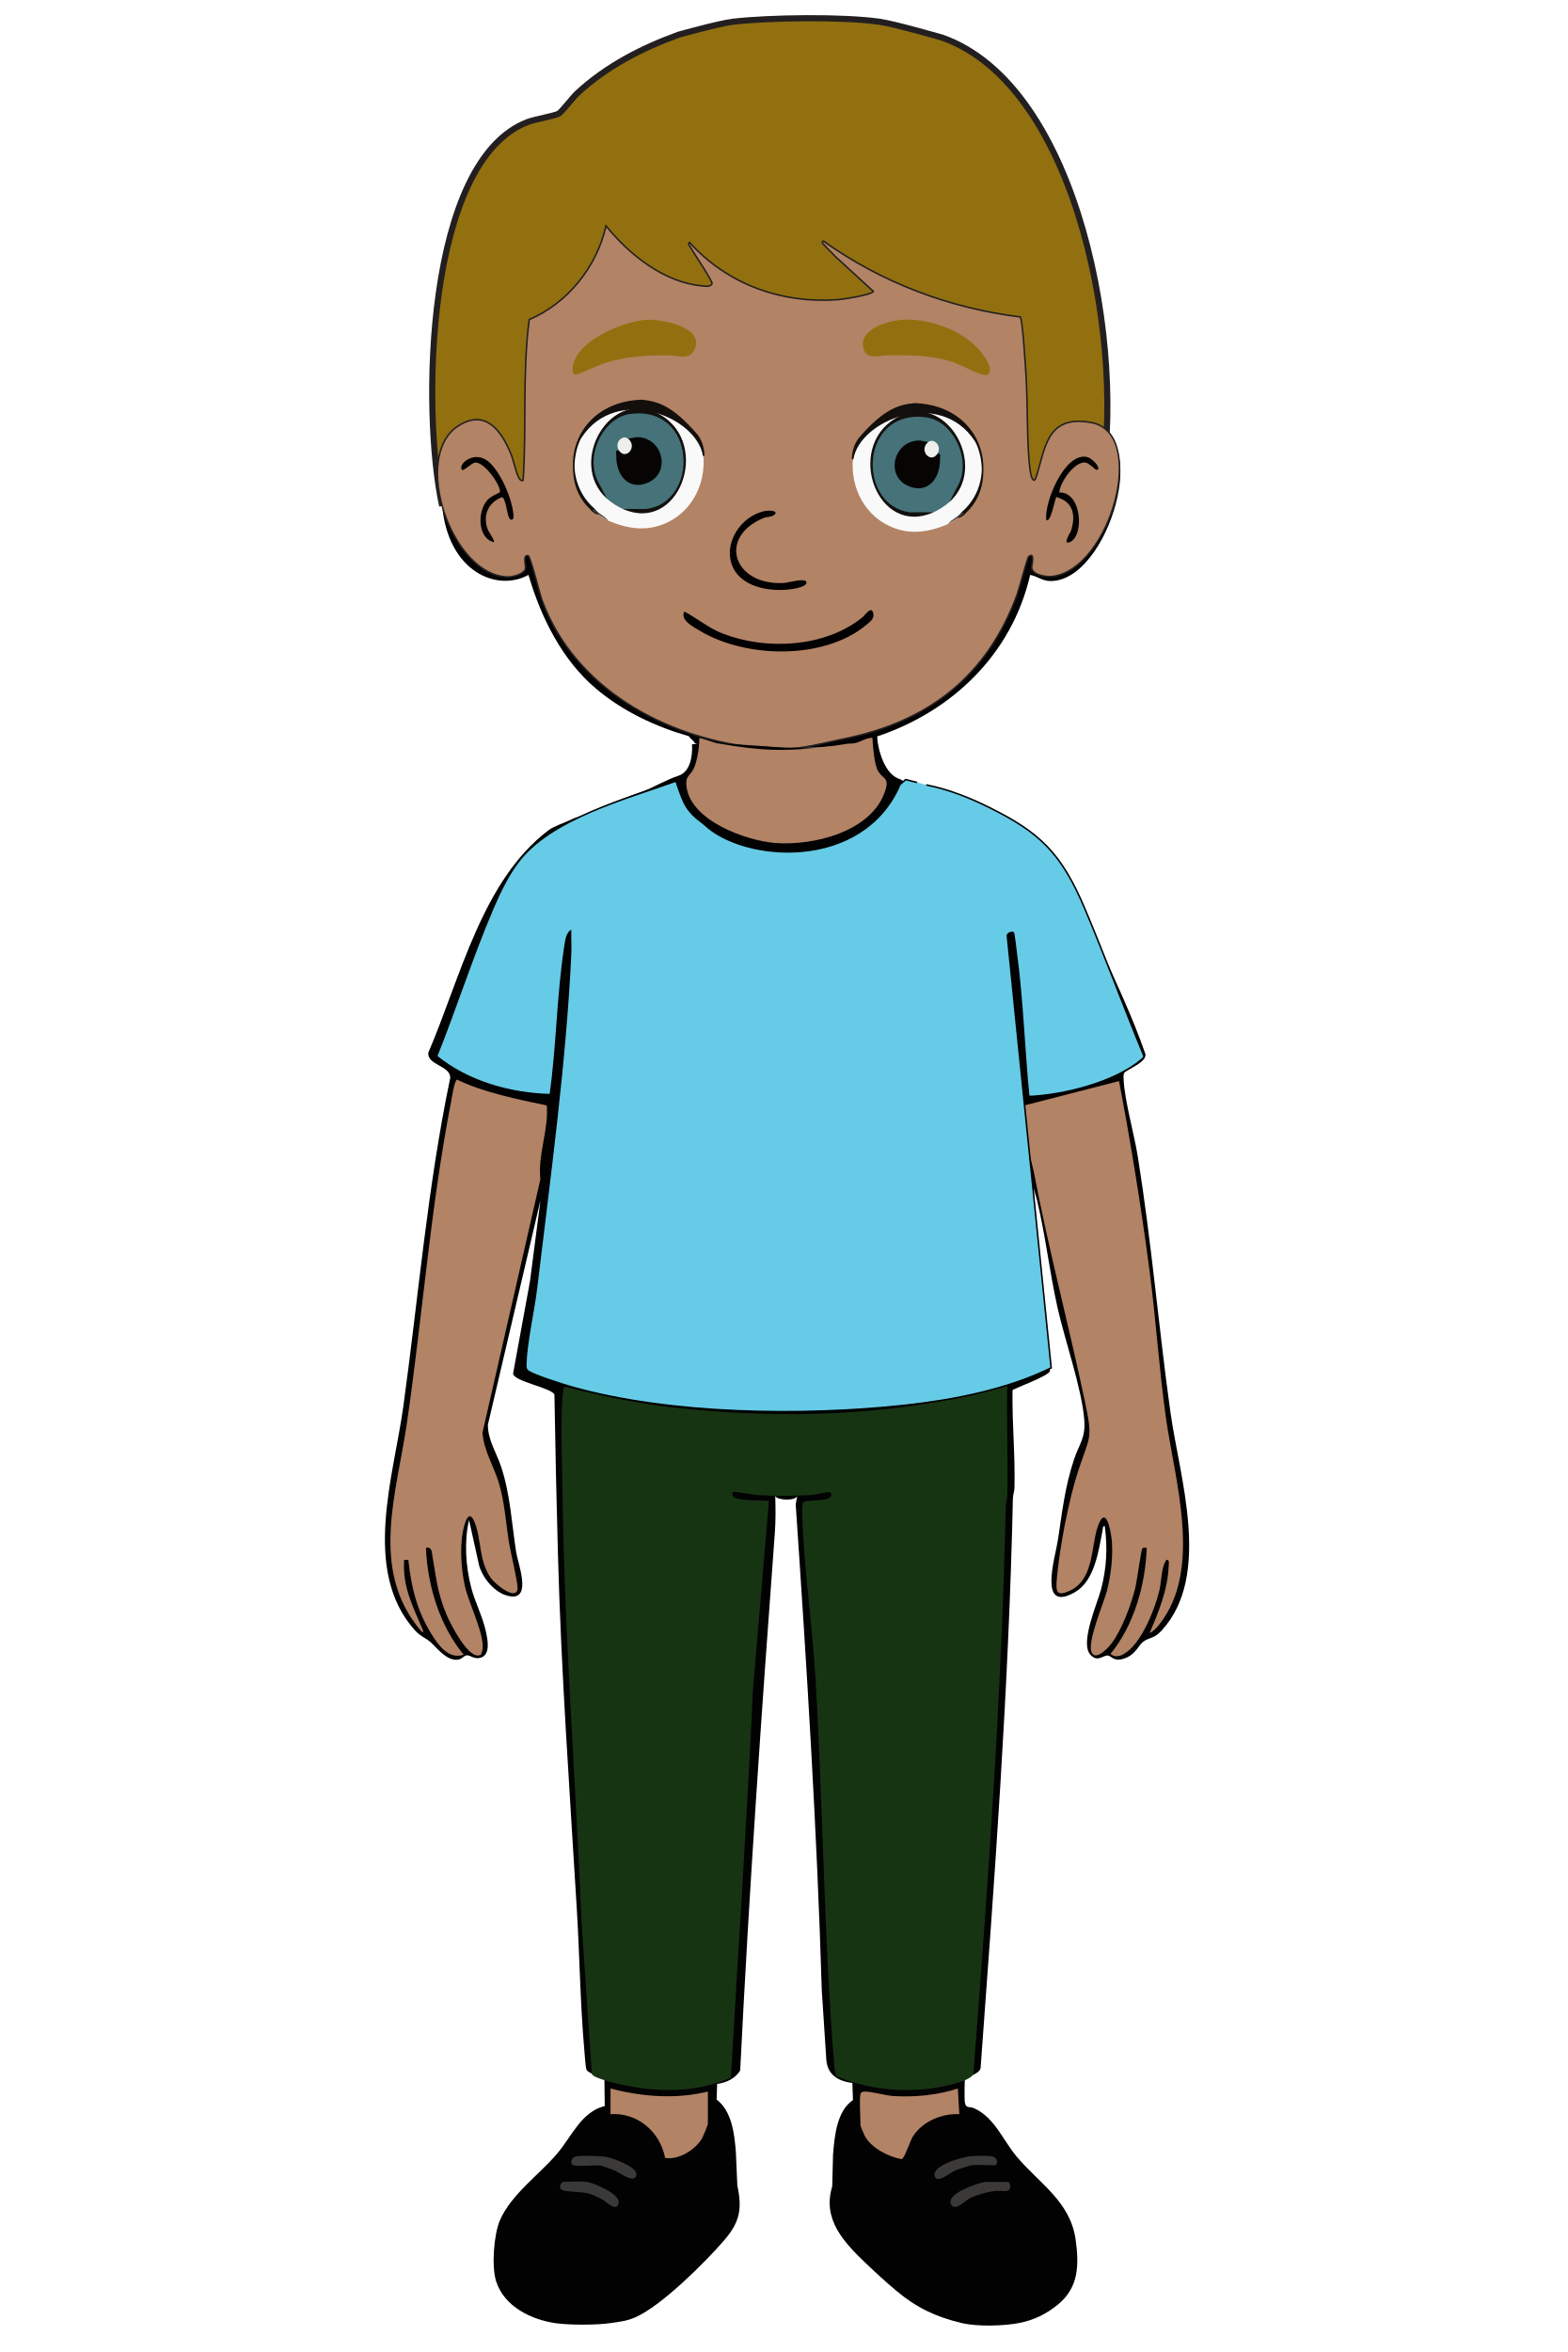
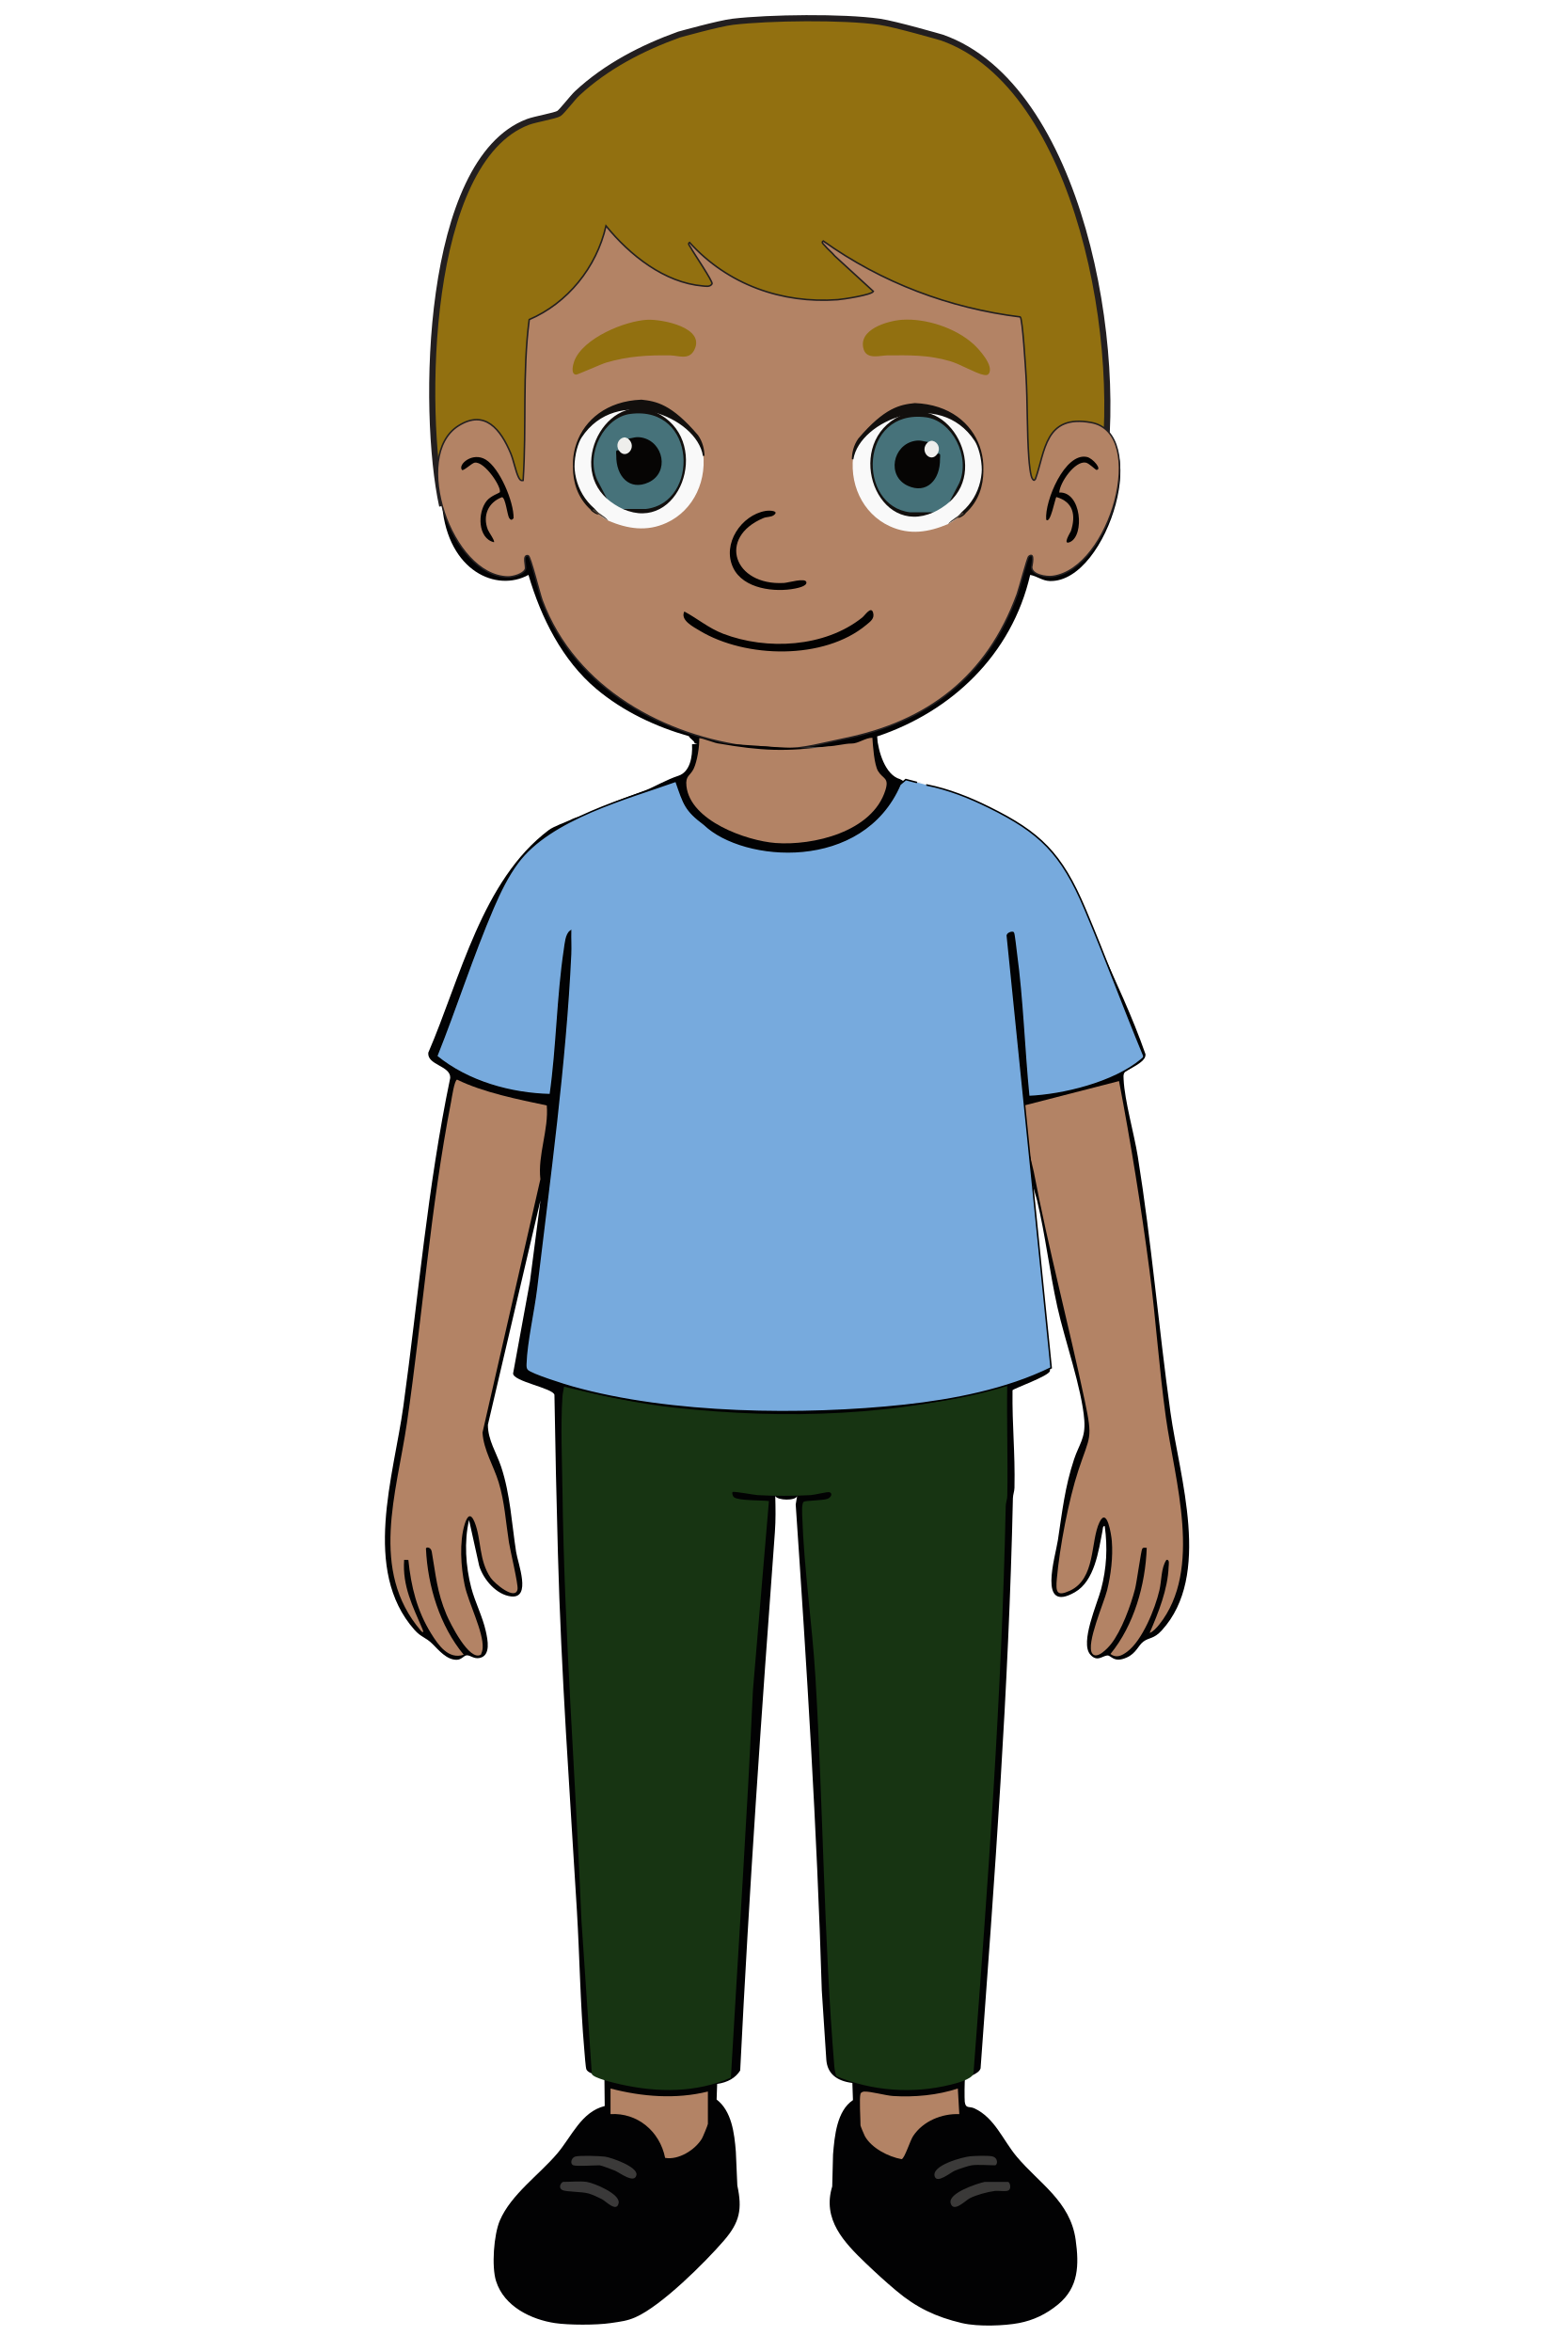
<svg xmlns="http://www.w3.org/2000/svg" id="Layer_1" version="1.1" viewBox="0 0 1024 1536">
-   <defs>
-     <style>
-       .st0 {
-         stroke: #120f0d;
-       }
- 
-       .st0, .st1, .st2, .st3 {
-         stroke-miterlimit: 10;
-       }
- 
-       .st0, .st4 {
-         fill: #120f0d;
-       }
- 
-       .st1 {
-         fill: #66cbe6;
-         stroke: #000;
-       }
- 
-       .st5 {
-         fill: #173412;
-       }
- 
-       .st6 {
-         fill: #060504;
-       }
- 
-       .st7 {
-         fill: #46727a;
-       }
- 
-       .st8 {
-         fill: #eeeeec;
-       }
- 
-       .st9, .st3 {
-         fill: #927010;
-       }
- 
-       .st10 {
-         fill: #f9f9f9;
-       }
- 
-       .st11, .st2 {
-         fill: #b38365;
-       }
- 
-       .st2, .st3 {
-         stroke: #231f20;
-       }
- 
-       .st12 {
-         fill: #493e36;
-       }
- 
-       .st13 {
-         fill: #3a3939;
-       }
- 
-       .st14 {
-         fill: #3b3a39;
-       }
- 
-       .st3 {
-         stroke-width: 4px;
-       }
- 
-       .st15 {
-         fill: #3a3938;
-       }
- 
-       .st16 {
-         fill: #020101;
-       }
- 
-       .st17 {
-         fill: #020203;
-       }
-     </style>
-   </defs>
-   <path class="st3" d="M718.65,319.64c17.48-90.35-13.36-263.45-103.34-295.09,0,0-30.4-8.83-40.81-10.33-23.72-3.42-72.07-2.8-95.87,0-8.96,1.05-35.12,8.37-35.12,8.37-23.98,8.63-47.45,20.7-66.46,38.34-2.96,2.75-9.96,11.92-11.95,13.19-2.36,1.51-15.56,3.73-20.3,5.52-66.99,25.39-69.42,188.74-55.96,250.8" />
-   <path class="st17" d="M345.2,375.44c8.16,27.97,22.1,55.8,44.33,74.48,17.54,14.74,38.71,24.65,60.49,30.88.3,1.38,3.55,2.91,3.71,4.54,4.03,1.31,5.03,2.73,9.03,4.13.56-.49,1.22-.88,1.91-1.09,20.06-6.27,41.71-.21,62.16-.05,15.44.11,30.76-1.5,46.06-3.41-.04-1.29-.06-2.6-.07-3.94,48.57-16.18,88.09-53.32,100.07-105.53,4.53.8,7.94,3.87,12.85,4,38.78,1.03,67.54-102.25,25.01-96.68-64.13,8.4-34.76,243.89-241.47,175.21h0c-73.56-24.44-82.12-79.85-115.8-130.31-.26-.38-21.81,15.11-23.25,16.93-14.62,18.49-43.36-35.79-41.39-14.15,3.88,42.62,35.49,56.46,56.35,45Z" />
-   <path class="st2" d="M712.81,275.94c-30.58-5.59-30.03,19.15-36.48,36.85-.97,1.2-.98,1.13-1.91-.01-1.36-1.65-2.15-10.43-2.36-13.29-1.31-17.93-.8-36.18-1.87-54.13-.28-4.71-2.24-37.28-3.77-38.39-46.35-5.74-90.31-22.28-128.69-49.6-1.54.98.31,2.17.95,2.95,1.98,2.44,4.63,4.45,6.63,6.9l25.17,23.07c-1.07,2.32-19.87,5.16-23.26,5.41-36.38,2.69-71.8-9.73-96.81-37.36-1.42.77.22,2.36.68,3.23,1.94,3.64,14.52,22.01,14.03,23.76-1.37,2.21-3.93,1.59-6.04,1.42-25.08-2.13-47.67-20.08-63.24-39.23-6.16,27.19-25.28,50.55-50.14,61.17l-.02.02h0c-4.52,34.78-1.65,70.13-3.98,105.05-1.76.36-2.36-.85-3.05-2.24-1.84-3.74-3.11-10.77-5.05-15.43-6.46-15.51-16.83-29.1-34.32-17.93-30.72,19.63-4.58,97.93,32.46,98.62,3.28.06,10.04-1.74,11.43-5.03.74-1.75-2.23-9.74,1.85-8.81,1.44.33,7.51,24.97,9.01,29.04,21.55,58.28,81.22,89.35,136.42,95.82,8.75-.38,11.49.46,20.32,1.33,14.65-.12,26.43-3.76,40.74-6.67,54.28-11.02,93.2-40.2,112.96-94.42,1.34-3.67,6.55-23.86,7.54-24.64,4.21-3.33,1.87,6.28,1.87,6.97-.04,5.11,9.49,6.61,13.57,6.09,38.04-4.77,62.55-93.72,25.36-100.52Z" />
-   <path class="st11" d="M564.44,485.93c1.36-.16,2.72-.32,4.08-.48,0-.18-.02-.35-.03-.53h0c-1.35.35-2.7.68-4.05,1.01Z" />
-   <path class="st11" d="M462.76,489.47c.56-.49,1.22-.88,1.91-1.09.53-.17,1.06-.32,1.59-.47-3.9-.61-7.79-1.29-11.69-2.02.01.24.01.49.02.74,2.72.93,5.44,1.89,8.15,2.84Z" />
-   <path class="st9" d="M589.18,208.84c15.49-1.07,34.97,5.25,46.72,15.92,3.59,3.26,13.45,14.05,10.01,19.24-1.01,1.3-2.28,1.01-3.62.76-4.9-.92-15.27-7.05-21.81-8.94-14.35-4.14-26.36-3.84-41.1-3.72-4.28.04-13.07,2.85-15.2-3.83-4.2-13.18,15.84-18.8,25.01-19.43h-.01Z" />
-   <path class="st9" d="M423.07,208.82c9.17-.4,37.96,4.94,30.43,19.75-3.47,6.83-10.36,3.61-15.49,3.53-14.81-.24-27.76.48-42.06,4.7-3.51,1.04-18.64,7.95-19.69,7.86-3.59-.28-2.04-6.47-1.16-8.82,5.67-15.1,33.32-26.38,47.97-27.02h0Z" />
-   <path class="st16" d="M447,399.35c8.73,4.67,15.81,10.86,25.37,14.52,28.43,10.9,66.41,8.98,90.87-10.62,1.75-1.41,5.7-7.59,7.03-3.27,1.22,3.96-1.78,5.92-4.32,8.05-27.7,23.18-78.94,21.88-108.81,3.91-4.21-2.53-13.04-6.97-10.14-12.59Z" />
-   <path class="st16" d="M499.89,333.69c3.14-.55,9.35-.05,5.52,2.76-1.83,1.34-4.58.96-6.74,1.87-30.15,12.65-19.46,44.26,13.39,42.39,3-.17,14-3.6,14.66-.52.55,2.57-5.65,3.82-7.36,4.16-13.07,2.6-33.85.39-40.48-13.61-7.43-15.7,5.48-34.32,21.01-37.04h0Z" />
-   <path class="st16" d="M322.63,354.1c-10.59-2.5-10.87-19.43-4.72-27.02,2.63-3.25,8.16-5.08,8.46-5.51,1.85-2.7-9.74-20.54-16.35-19.42-1.84.31-7.42,5.73-8.26,4.74-2.91-3.42,6.82-12.04,15.52-6.73,9.11,5.56,18.37,27.44,18.2,38.23-1.03,1.34-1.88,1.43-2.86-.03-1.3-1.94-2.39-13.48-4.74-13.66-8.98,3.39-12.78,12.01-9.22,21.24.6,1.55,4.82,7.35,3.98,8.16h-.01Z" />
-   <path class="st16" d="M691.89,321.64c14.59-.71,16.61,28.16,7.01,32.35-5.3,2.31.37-6.43.63-7.22,3.34-10.39,1.53-19.03-9.51-22.17-.84.65-3.91,18.1-6.66,14.74-1.08-12.18,12.28-44.02,26.61-40.92,3.94.85,10.26,8.42,6.13,8.45-.41,0-4.76-4.35-6.87-4.75-6.98-1.31-16.91,12.75-17.34,19.52h0Z" />
+   <path d="M718.65,319.64c17.48-90.35-13.36-263.45-103.34-295.09,0,0-30.4-8.83-40.81-10.33-23.72-3.42-72.07-2.8-95.87,0-8.96,1.05-35.12,8.37-35.12,8.37-23.98,8.63-47.45,20.7-66.46,38.34-2.96,2.75-9.96,11.92-11.95,13.19-2.36,1.51-15.56,3.73-20.3,5.52-66.99,25.39-69.42,188.74-55.96,250.8" fill="#927010" stroke="#231f20" stroke-miterlimit="10" stroke-width="4" />
+   <path d="M345.2,375.44c8.16,27.97,22.1,55.8,44.33,74.48,17.54,14.74,38.71,24.65,60.49,30.88.3,1.38,3.55,2.91,3.71,4.54,4.03,1.31,5.03,2.73,9.03,4.13.56-.49,1.22-.88,1.91-1.09,20.06-6.27,41.71-.21,62.16-.05,15.44.11,30.76-1.5,46.06-3.41-.04-1.29-.06-2.6-.07-3.94,48.57-16.18,88.09-53.32,100.07-105.53,4.53.8,7.94,3.87,12.85,4,38.78,1.03,67.54-102.25,25.01-96.68-64.13,8.4-34.76,243.89-241.47,175.21h0c-73.56-24.44-82.12-79.85-115.8-130.31-.26-.38-21.81,15.11-23.25,16.93-14.62,18.49-43.36-35.79-41.39-14.15,3.88,42.62,35.49,56.46,56.35,45h.01Z" fill="#020203" />
+   <path d="M712.81,275.94c-30.58-5.59-30.03,19.15-36.48,36.85-.97,1.2-.98,1.13-1.91-.01-1.36-1.65-2.15-10.43-2.36-13.29-1.31-17.93-.8-36.18-1.87-54.13-.28-4.71-2.24-37.28-3.77-38.39-46.35-5.74-90.31-22.28-128.69-49.6-1.54.98.31,2.17.95,2.95,1.98,2.44,4.63,4.45,6.63,6.9l25.17,23.07c-1.07,2.32-19.87,5.16-23.26,5.41-36.38,2.69-71.8-9.73-96.81-37.36-1.42.77.22,2.36.68,3.23,1.94,3.64,14.52,22.01,14.03,23.76-1.37,2.21-3.93,1.59-6.04,1.42-25.08-2.13-47.67-20.08-63.24-39.23-6.16,27.19-25.28,50.55-50.14,61.17l-.02.02h0c-4.52,34.78-1.65,70.13-3.98,105.05-1.76.36-2.36-.85-3.05-2.24-1.84-3.74-3.11-10.77-5.05-15.43-6.46-15.51-16.83-29.1-34.32-17.93-30.72,19.63-4.58,97.93,32.46,98.62,3.28.06,10.04-1.74,11.43-5.03.74-1.75-2.23-9.74,1.85-8.81,1.44.33,7.51,24.97,9.01,29.04,21.55,58.28,81.22,89.35,136.42,95.82,8.75-.38,11.49.46,20.32,1.33,14.65-.12,26.43-3.76,40.74-6.67,54.28-11.02,93.2-40.2,112.96-94.42,1.34-3.67,6.55-23.86,7.54-24.64,4.21-3.33,1.87,6.28,1.87,6.97-.04,5.11,9.49,6.61,13.57,6.09,38.04-4.77,62.55-93.72,25.36-100.52h0Z" fill="#b38365" stroke="#231f20" stroke-miterlimit="10" />
+   <path d="M564.44,485.93c1.36-.16,2.72-.32,4.08-.48,0-.18-.02-.35-.03-.53h0c-1.35.35-2.7.68-4.05,1.01Z" fill="#b38365" />
+   <path d="M462.76,489.47c.56-.49,1.22-.88,1.91-1.09.53-.17,1.06-.32,1.59-.47-3.9-.61-7.79-1.29-11.69-2.02.01.24.01.49.02.74,2.72.93,5.44,1.89,8.15,2.84h.02Z" fill="#b38365" />
+   <path d="M589.18,208.84c15.49-1.07,34.97,5.25,46.72,15.92,3.59,3.26,13.45,14.05,10.01,19.24-1.01,1.3-2.28,1.01-3.62.76-4.9-.92-15.27-7.05-21.81-8.94-14.35-4.14-26.36-3.84-41.1-3.72-4.28.04-13.07,2.85-15.2-3.83-4.2-13.18,15.84-18.8,25.01-19.43h-.01Z" fill="#927010" />
+   <path d="M423.07,208.82c9.17-.4,37.96,4.94,30.43,19.75-3.47,6.83-10.36,3.61-15.49,3.53-14.81-.24-27.76.48-42.06,4.7-3.51,1.04-18.64,7.95-19.69,7.86-3.59-.28-2.04-6.47-1.16-8.82,5.67-15.1,33.32-26.38,47.97-27.02h0Z" fill="#927010" />
+   <path d="M447,399.35c8.73,4.67,15.81,10.86,25.37,14.52,28.43,10.9,66.41,8.98,90.87-10.62,1.75-1.41,5.7-7.59,7.03-3.27,1.22,3.96-1.78,5.92-4.32,8.05-27.7,23.18-78.94,21.88-108.81,3.91-4.21-2.53-13.04-6.97-10.14-12.59Z" fill="#020101" />
+   <path d="M499.89,333.69c3.14-.55,9.35-.05,5.52,2.76-1.83,1.34-4.58.96-6.74,1.87-30.15,12.65-19.46,44.26,13.39,42.39,3-.17,14-3.6,14.66-.52.55,2.57-5.65,3.82-7.36,4.16-13.07,2.6-33.85.39-40.48-13.61-7.43-15.7,5.48-34.32,21.01-37.04h0Z" fill="#020101" />
+   <path d="M322.63,354.1c-10.59-2.5-10.87-19.43-4.72-27.02,2.63-3.25,8.16-5.08,8.46-5.51,1.85-2.7-9.74-20.54-16.35-19.42-1.84.31-7.42,5.73-8.26,4.74-2.91-3.42,6.82-12.04,15.52-6.73,9.11,5.56,18.37,27.44,18.2,38.23-1.03,1.34-1.88,1.43-2.86-.03-1.3-1.94-2.39-13.48-4.74-13.66-8.98,3.39-12.78,12.01-9.22,21.24.6,1.55,4.82,7.35,3.98,8.16h-.01Z" fill="#020101" />
+   <path d="M691.89,321.64c14.59-.71,16.61,28.16,7.01,32.35-5.3,2.31.37-6.43.63-7.22,3.34-10.39,1.53-19.03-9.51-22.17-.84.65-3.91,18.1-6.66,14.74-1.08-12.18,12.28-44.02,26.61-40.92,3.94.85,10.26,8.42,6.13,8.45-.41,0-4.76-4.35-6.87-4.75-6.98-1.31-16.91,12.75-17.34,19.52h0Z" fill="#020101" />
  <g>
-     <path class="st10" d="M628.73,334.6c-2.29,3.04-5.46,5.58-9.5,7.66-12.64,5.33-24.99,7.36-38.02,1.41-17.91-8.19-27.36-28.39-23.36-49.23,15.95-32.09,61.38-35.15,78-10.36,9.18,17.35,7.95,38.51-7.14,50.52h.02Z" />
-     <path class="st0" d="M626.26,337.36c-1.21,1.26,3.46-1.01,4.25-2.7,17.07-15.62,10.91-40.35,6.58-46.96-22.95-35.03-76.06-14.01-80.17,12.22,0-3.59.94-8.77,4.12-13.22,17.2-20.18,27.03-21.95,36.54-22.96,45.12,1.73,56.2,49.15,31.15,70.88l-2.46,2.74h-.01Z" />
-     <path class="st12" d="M619.22,342.26c2.19-3.02,7.1-5.18,9.5-7.66l.87.96h0" />
-     <path class="st7" d="M620.09,327.9c-2.81,2.48-7.02,5.2-10.37,6.7-13.03,3.06-25.51,2.08-34.25-10.51-10.49-15.13-7.54-38.77,7.73-48.57,31.84-20.45,62.24,24.5,36.88,52.38h.01Z" />
-     <path class="st4" d="M620.09,327.9l6.48-12.43c7.58-17.33-4.71-40.72-21.7-42.94-43.71-5.69-45.25,58.09-10.27,62.05h15.12c-36.69,16.35-57.84-41.74-24.78-61.38,32.65-19.41,61.63,31.26,35.15,54.69h0v.02h0Z" />
-     <path class="st6" d="M606.25,288.68c-1.29,6.91-.58,8.94,6.04,7.66,2.58-.53,1.71,1.48,1.73,3.29.19,13.86-8.85,23.24-21.07,17.61-13.91-6.42-9.87-26.53,4.41-29.29,4.04-.77,5.81.39,8.87.73h.02Z" />
-     <path class="st8" d="M612.31,296.34c-4.39,6.72-12.53-2.2-6.04-7.66.27,0,1.44-1.05,2.81-.79,3.62.71,5.46,5.05,3.23,8.43h0v.02h0Z" />
+     <path d="M628.73,334.6c-2.29,3.04-5.46,5.58-9.5,7.66-12.64,5.33-24.99,7.36-38.02,1.41-17.91-8.19-27.36-28.39-23.36-49.23,15.95-32.09,61.38-35.15,78-10.36,9.18,17.35,7.95,38.51-7.14,50.52h.02Z" fill="#f9f9f9" />
+     <path d="M626.26,337.36c-1.21,1.26,3.46-1.01,4.25-2.7,17.07-15.62,10.91-40.35,6.58-46.96-22.95-35.03-76.06-14.01-80.17,12.22,0-3.59.94-8.77,4.12-13.22,17.2-20.18,27.03-21.95,36.54-22.96,45.12,1.73,56.2,49.15,31.15,70.88l-2.46,2.74h-.01Z" fill="#120f0d" stroke="#120f0d" stroke-miterlimit="10" />
+     <path d="M619.22,342.26c2.19-3.02,7.1-5.18,9.5-7.66l.87.96h0" fill="#493e36" />
+     <path d="M620.09,327.9c-2.81,2.48-7.02,5.2-10.37,6.7-13.03,3.06-25.51,2.08-34.25-10.51-10.49-15.13-7.54-38.77,7.73-48.57,31.84-20.45,62.24,24.5,36.88,52.38h.01Z" fill="#46727a" />
+     <path d="M620.09,327.9l6.48-12.43c7.58-17.33-4.71-40.72-21.7-42.94-43.71-5.69-45.25,58.09-10.27,62.05h15.12c-36.69,16.35-57.84-41.74-24.78-61.38,32.65-19.41,61.63,31.26,35.15,54.69h0v.02h0Z" fill="#120f0d" />
+     <path d="M606.25,288.68c-1.29,6.91-.58,8.94,6.04,7.66,2.58-.53,1.71,1.48,1.73,3.29.19,13.86-8.85,23.24-21.07,17.61-13.91-6.42-9.87-26.53,4.41-29.29,4.04-.77,5.81.39,8.87.73h.02Z" fill="#060504" />
+     <path d="M612.31,296.34c-4.39,6.72-12.53-2.2-6.04-7.66.27,0,1.44-1.05,2.81-.79,3.62.71,5.46,5.05,3.23,8.43h0v.02h0Z" fill="#eeeeec" />
  </g>
  <g>
-     <path class="st10" d="M387.86,332.39c-15.08-12-16.32-33.16-7.14-50.52,16.62-24.8,62.05-21.74,78,10.36,4,20.84-5.45,41.04-23.36,49.23-13.03,5.95-25.38,3.92-38.02-1.41-4.04-2.08-7.22-4.62-9.5-7.66h.02Z" />
-     <path class="st0" d="M387.84,332.39c-25.05-21.72-13.97-69.13,31.15-70.88,9.5,1.03,19.32,2.8,36.54,22.96,3.17,4.47,4.12,9.65,4.12,13.22-4.12-26.23-57.22-47.26-80.17-12.22-4.33,6.59-10.49,31.32,6.58,46.96.79,1.69,5.46,3.96,4.25,2.7l-2.46-2.74h0Z" />
-     <path class="st12" d="M386.97,333.36h0l.87-.96c2.41,2.48,7.31,4.64,9.5,7.66" />
-     <path class="st7" d="M433.36,273.32c15.28,9.8,18.22,33.44,7.73,48.57-8.74,12.58-21.22,13.56-34.25,10.51-3.35-1.5-7.56-4.21-10.37-6.7-25.36-27.88,5.04-72.83,36.88-52.38h0Z" />
-     <path class="st4" d="M396.48,325.68c-26.47-23.43,2.5-74.09,35.15-54.69,33.05,19.64,11.91,77.73-24.78,61.38h15.12c34.98-3.96,33.44-67.74-10.27-62.05-16.99,2.23-29.28,25.61-21.7,42.94l6.48,12.43h0v-.02h0Z" />
-     <path class="st6" d="M410.33,286.48c3.06-.34,4.83-1.5,8.87-.73,14.28,2.76,18.32,22.87,4.41,29.29-12.22,5.63-21.26-3.74-21.07-17.61.02-1.82-.85-3.83,1.73-3.29,6.62,1.28,7.33-.75,6.04-7.66h.02Z" />
-     <path class="st8" d="M404.25,294.12c-2.23-3.38-.38-7.72,3.23-8.43,1.37-.26,2.54.81,2.81.79,6.48,5.46-1.65,14.38-6.04,7.66h0v-.02h0Z" />
+     <path d="M387.86,332.39c-15.08-12-16.32-33.16-7.14-50.52,16.62-24.8,62.05-21.74,78,10.36,4,20.84-5.45,41.04-23.36,49.23-13.03,5.95-25.38,3.92-38.02-1.41-4.04-2.08-7.22-4.62-9.5-7.66h.02Z" fill="#f9f9f9" />
+     <path d="M387.84,332.39c-25.05-21.72-13.97-69.13,31.15-70.88,9.5,1.03,19.32,2.8,36.54,22.96,3.17,4.47,4.12,9.65,4.12,13.22-4.12-26.23-57.22-47.26-80.17-12.22-4.33,6.59-10.49,31.32,6.58,46.96.79,1.69,5.46,3.96,4.25,2.7l-2.46-2.74h0Z" fill="#120f0d" stroke="#120f0d" stroke-miterlimit="10" />
+     <path d="M386.97,333.36h0l.87-.96c2.41,2.48,7.31,4.64,9.5,7.66" fill="#493e36" />
+     <path d="M433.36,273.32c15.28,9.8,18.22,33.44,7.73,48.57-8.74,12.58-21.22,13.56-34.25,10.51-3.35-1.5-7.56-4.21-10.37-6.7-25.36-27.88,5.04-72.83,36.88-52.38h0Z" fill="#46727a" />
+     <path d="M396.48,325.68c-26.47-23.43,2.5-74.09,35.15-54.69,33.05,19.64,11.91,77.73-24.78,61.38h15.12c34.98-3.96,33.44-67.74-10.27-62.05-16.99,2.23-29.28,25.61-21.7,42.94l6.48,12.43h0v-.02h0Z" fill="#120f0d" />
+     <path d="M410.33,286.48c3.06-.34,4.83-1.5,8.87-.73,14.28,2.76,18.32,22.87,4.41,29.29-12.22,5.63-21.26-3.74-21.07-17.61.02-1.82-.85-3.83,1.73-3.29,6.62,1.28,7.33-.75,6.04-7.66h.02Z" fill="#060504" />
+     <path d="M404.25,294.12c-2.23-3.38-.38-7.72,3.23-8.43,1.37-.26,2.54.81,2.81.79,6.48,5.46-1.65,14.38-6.04,7.66h0v-.02h0Z" fill="#eeeeec" />
  </g>
-   <path class="st17" d="M764.55,922.45c-7.84-56.32-12.31-110.92-21.35-167.17-2.38-14.84-8.6-36.41-9.26-50.32-.07-1.46-.3-3.06.48-4.38,1.25-2.12,14.42-6.5,13.81-12.12-8.82-25.27-19.52-47.39-30.36-71.79-12.16-27.36-21.97-54.57-45.83-73.24-4.04-3.17-12.05-6.99-15.11-9.94-2.58-2.49-22.97-5.25-26.78-9.57-12,1-6,3-24-9-3.77.4-5.73-2.9-13.1-3.21-1.21-.05-4-2.55-5.17-2.88-9.8-2.81-14.2-18.19-15.06-27.86-6-.09-10.48,7.78-16.48,7.69-14.48-.22-29.01.1-43.48-.47-9.61-.37-19.19-1.31-28.79-1.89-10.65-.64-21.39-1.08-32.04-.26.45,8.35-1.42,18.17-8.93,20.59-7.36,2.37-16.72,7.71-20.95,9.28-17.27,6.39-22.18,8.09-33.76,13.69-9.13,4.42-9.42,2.65-16.55,6.18-2.28,1.13-10.22,3.91-13.38,6.29-43.62,32.79-57.67,96.64-78.71,145.41-.8,8.21,14.75,8.46,14.33,16.5-14.89,71.43-20.69,142.35-30.64,214.57-6.25,45.38-27.14,106.79,7.21,145.76,4.43,5.03,7.25,4.73,11.89,9.34,4.18,4.16,9.28,10.36,15.76,10.3,3.27-.03,4.66-2.83,6.62-2.92,2.4-.1,4.55,2.51,8.37,1.73,7.51-1.55,5.24-12.04,4.04-17.48-2.09-9.54-7.02-18.88-9.52-28.43-3.59-13.73-4.74-30.22-1.42-44.16l6.63,29.97c2.8,8.97,11.3,18.81,20.76,19.9,13.59,1.56,4.48-21.73,3.35-29.03-2.88-18.51-3.78-37.55-9.79-55.66-3.01-9.05-8.7-17.47-8.65-27.44l34.34-146.54-6.88,53.03-11,60c-.12,5.26,26.2,9.61,27,14,.63,37.87,1.26,66,2.28,103.86,2.1,77.72,7.76,155.69,12.41,233.27,1.78,29.78,2.18,60.54,4.78,90.16.22,2.52.89,12.15,1.41,13.25,1.65,3.51,11,4.11,11.78,6.5l.19,17.4c-15.3,3.78-21.55,19.86-31,31-11.75,13.87-30.17,26.69-37.5,43.75-3.94,9.16-5.49,30-2.49,39.55,5.28,16.82,23.25,25.19,38.55,27.47,8.95,1.33,26.93,1.36,36.2,0,6.91-1.01,10.89-1.44,16.33-3.83,16.87-7.4,45.35-35.66,57.77-50.06,10.44-12.09,12.04-20.61,8.76-35.98l-.97-22.1c-.95-12.04-2.7-26.48-12.56-34.05.06-3.39.18-6.78.35-10.17,6.99-1.03,12.01-3.95,15.05-8.78,5.8-117.35,13.98-234.47,22.66-351.61.58-7.85.46-15.72.24-23.57,1.48,3,13.37,3.26,14.29,0l-.93,5.56c7.19,105.65,13.85,211.45,17.04,317.43l2.96,45.26c.7,8.71,6.37,13.73,17.01,15.07l.38,11.2c-10.5,6.98-12.01,23.39-13.01,35.51l-.53,20.86c-6.63,21.58,7.71,36.53,21.99,50.21,6.44,6.18,13.06,12.19,19.88,17.93,12.93,10.88,25.68,17.08,42.85,21.11,10.79,2.53,28.03,1.73,37.15,0,9.51-1.8,18-5.84,25.73-12.24,13.38-11.07,13.71-25.65,11.41-42.17-3.51-25.18-23.97-36.9-38.58-54.4-8.98-10.76-14.31-25.26-27.57-31.43-3.27-1.52-5.71.45-6.29-4.31-.21-1.79-.18-14.45.21-15.09.6-.98,9.01-2.76,10.13-6.73,9.13-124.04,18.42-248.05,21.11-372.34.05-2.32.98-4.46,1.03-6.78.47-23.81-1.56-39.87-1.28-63.68.27-1.01,24.07-9.36,24.44-12.66.31-2.7-2.14-20.15-2.36-22.97-.99-12.9-2.16-30.03-4.12-42.11-1.76-10.89-6.42-22.67-5.18-34.29,1.09-10.21-.26-13.55-.1-23.8l3.34,11.74c5.5,23.02,8.14,46.52,13.26,69.62,4.77,21.58,16.09,53.44,17.61,74.01.87,11.71-3.4,15.65-6.67,25.45-6.02,18.03-7.76,34.33-10.59,52.88-1.71,11.17-13.27,47.96,11.12,33.99,12.88-7.38,15.45-26.94,18.05-40.25.21-1.06.06-3.17,1.44-2.91,1.92,14.17,1.23,27.36-2.38,41.16-2.49,9.53-13.89,34.85-7.11,42.67,4.45,5.14,7.81.98,11.14.64,2.55-.26,4.12,5.18,12.73,1.34,6.17-2.76,7.46-7.84,10.86-10.39,3.8-2.86,6.8-1.61,11.98-7.28,32.86-35.95,11.61-100.06,5.72-142.34Z" />
-   <path class="st5" d="M546.13,1355.82c-.37-2.03-.98-4.11-1.15-6.18-6.93-84.51-7.26-170.01-12.37-254.71-2.07-34.27-7.43-70.31-8.57-104.23-.07-2.19-.49-8.93.92-9.94,1.17-.84,12.17-.83,15.3-1.86,2.76-.9,3.9-3.88,1.33-4.42-1.34-.28-9.64,1.82-12.25,1.95-10.43.52-23.86.59-34.26,0-2.63-.15-15.87-2.71-16.56-2.01-.51.51-.02,2.65.97,3.41,3.01,2.33,18.2,1.82,22.76,2.48l-10.44,123.45c-3.83,84.41-9.56,168.72-14.41,253.1-22.81,9.96-47.86,9.73-71.81,4.41-3.27-.73-18.16-4.12-19.01-6.86l-6.78-100.18c-3.79-93.55-11.19-186.81-12.39-280.27-.25-19.56-1.28-42.85,0-62.04.14-2.17.75-4.19,1.03-6.32,23.98,5.83,48,11.03,72.58,13.73,71.41,7.82,147.78,5.77,216.88-14.75-.36,24.08.5,48.24.05,72.33-.04,2.33-.98,4.48-1.03,6.8-2.58,123.64-11.68,247.23-21.08,370.6-1.49,3.8-11.23,6.21-14.95,7.13-24.5,6.1-51.48,4.19-74.77-5.64v.02h.01Z" />
-   <path class="st11" d="M730.94,706c7.78,40.9,14.45,82.15,19.88,123.5,4.19,31.93,6.28,64.27,10.71,96.11,5.7,40.92,24.33,99.44-4.39,135.39-1.39,1.74-4.07,4.77-6.19,5.39,5.7-13.22,11.89-28.54,12.39-43.22.05-1.33.83-5.02-1.46-4.46-3.55,5.27-3.04,13.33-4.57,19.86-2.8,12.03-11.18,32.8-21.08,40.12-3.47,2.57-7.01,4.37-10.91,1.48,15.33-18.68,22.88-45.1,23.72-69.35-1.07.14-2.11-.56-2.93.58-.77,1.08-3.58,21.92-4.74,26.39-2.83,10.91-8.79,27.15-15.67,35.9-2.01,2.56-9.33,10.49-12.32,6.04-4.13-6.14,7.79-33.13,9.76-41.15,2.49-10.16,3.93-21.68,3.1-32.16-.33-4.13-3.11-22.6-8.06-12.32-6.02,12.5-2.3,36.94-19.44,44.77-8.71,3.98-9.17.56-8.43-7.76,1.8-20.4,7.7-51.61,14.1-70.96,7.58-22.92,9.56-19.87,4.12-45.53-10.55-49.83-23.73-99.3-33.28-149.44l-10.09-42.25,65.77-16.92h.01Z" />
-   <path class="st11" d="M314.18,1080.53c-7.57,4.94-20.31-20.8-22.53-26.08-6.29-14.97-6.93-25.73-9.64-41.16-.53-3.01-3.65-3.18-3.79-1.97,1.16,24.64,9.05,50.46,24.68,69.32-9.93,3.31-16.54-6.21-21.28-13.84-9.17-14.75-13.14-30.66-14.87-48.05l-2.77-.07c-1.24,17.15,5.64,30.39,11.95,45.16.7,1.65.86,3.11-1.05,1.09-33.7-39.54-15.76-89.9-9.12-135.38,10.23-69.97,15.37-140.52,28.89-210.06.46-2.35,2.16-14.23,3.94-14.42,16.91,8.35,40.31,13.02,58.56,16.86,1.34,15.72-6.02,32.48-4.17,48.16l-37.82,165.49c.77,11.62,7.25,21.6,10.55,32.42,3.96,13,4.64,25.94,6.73,39.25.87,5.51,6.14,27.45,5.61,30.59-1.32,7.7-14.95-3.64-17.53-7.41-7.89-11.52-5.99-25.17-10.5-36.33-2.58-6.39-4.8-4.17-6.45,1.18-3.63,11.73-2.56,28.04-.04,39.97,2.43,11.53,12.38,30.48,11.74,40.96-.09,1.48-.55,2.97-1.09,4.32h0Z" />
-   <path class="st11" d="M573.6,503.66c-2.6-4.21-3.42-16.67-3.76-21.85-4.53-.07-9.16,3.84-13.69,3.77-3.9-.06-11.11,1.78-15.02,1.77-27.68,3.7-43.79,3.06-71.56-1.77-1.85.03-10.96-3.63-12.81-3.53.15,5.42-1.34,15.16-3.67,20-2.29,4.77-5.48,4.33-4.71,11.34,2.51,22.78,39.4,35.7,58.16,37.14,24.31,1.86,63.41-7.12,71.86-34.68,2.47-8.04-1.64-7.08-4.8-12.18Z" />
-   <path class="st11" d="M562.06,1367.37c.23-.8,1.37-1.36,2.28-1.43,4.14-.28,13.96,2.57,19.09,2.89,13.82.86,29.06-.52,42.22-4.91l.96,16.73c-11.3-.46-23.72,4.49-30.22,14.42-1.88,2.87-5.48,14.41-7.42,14.99-8.47-1.46-19.75-7.17-24.09-15.11-.49-.9-2.81-6.54-2.81-6.92,0-4.39-.86-17.65,0-20.65h-.01Z" />
-   <path class="st11" d="M462.39,1365.89v21.15c0,.62-3.26,8.55-3.95,9.68-4.55,7.45-15.29,14.03-23.98,12.51-3.5-17.48-18.25-29.63-35.67-28.58v-16.72c20.67,5.39,42.69,7.14,63.6,1.97h0Z" />
-   <path class="st14" d="M374.58,1414.08c-2.39-.72-1.6-4.86,1.14-5.7s15.97-.44,19.49.05c4.09.57,21.46,6.61,20.51,11.9-1.12,6.23-11.11-1.54-14.11-2.8-1.52-.64-9.09-3.46-9.95-3.46-3.78,0-14.43.79-17.09,0h0Z" />
-   <path class="st15" d="M643.2,1424.9h15.19c1.23,0,2.38,4.13.52,5.46-1.59,1.14-6.66.15-9.05.46-4.78.61-12.01,2.55-16.32,4.73-2.86,1.44-10.59,9.62-12.55,3.46-2.16-6.79,17.43-13.09,22.21-14.1h0Z" />
-   <path class="st14" d="M634.67,1414.08c-2.04.27-8.71,2.54-10.9,3.46-2.79,1.17-11.67,8.73-13.23,3.8-2.3-7.25,18.27-12.68,23.2-13.15,3.22-.3,11.3-.55,14.2.01,4.32.84,3.76,5.87,1.93,5.87-4.64,0-10.82-.57-15.19,0h-.01Z" />
-   <path class="st13" d="M383.12,1424.9c4.77.67,22.11,7.83,20.97,13.83-1.22,6.43-8.34-1.21-10.96-2.56-2.28-1.18-6.38-3.06-8.76-3.71-4.52-1.25-14.46-.99-16.9-2.16-3.44-1.66-.63-5.4.46-5.4,4.58,0,10.92-.6,15.19,0h0Z" />
-   <path class="st1" d="M605.5,512.69c14.04,2.79,27.64,8.17,40.6,14.59,33.14,16.4,47.11,29.72,62.62,66.4,13.45,31.82,25.09,63.61,38.37,95.62.36,1.46-.76,2.04-1.62,2.79-18,15.07-51.22,23.09-73.51,24.03-3.1-31.07-4-63.12-8.2-93.99-.23-1.89-1.43-12.55-1.86-12.98-.59-.63-3.61.16-3.92,1.77l28.63,282.39c-29.07,14.28-64,21-95.75,24.46-65.98,7.12-152.72,6.21-216.96-11.88-4.8-1.33-26.96-8.25-29.42-10.9-1.22-1.33-1.07-2.71-1.03-4.44.44-14.04,5.16-34.37,6.94-49.23,8.45-70.9,18.99-147.07,22.28-218.22.23-5-.12-10.03,0-15.02-2.93,2.08-3.33,8.21-3.88,11.84-4.72,31.3-4.87,63.59-9.32,94.97-25.53-.59-53.65-8.21-74.3-25.09,12.73-31.82,23.47-65.63,36.95-96.97,4.4-10.23,9.4-20.55,15.9-29.32,21.37-28.99,72.44-42.24,103.53-53.4,5.27,15.11,6.03,18.93,18.56,28.3,25.49,24.48,103.28,30.79,127.79-26.15l3.76-3.15s13.93,3.62,13.86,3.57h-.02Z" />
+   <path d="M764.55,922.45c-7.84-56.32-12.31-110.92-21.35-167.17-2.38-14.84-8.6-36.41-9.26-50.32-.07-1.46-.3-3.06.48-4.38,1.25-2.12,14.42-6.5,13.81-12.12-8.82-25.27-19.52-47.39-30.36-71.79-12.16-27.36-21.97-54.57-45.83-73.24-4.04-3.17-12.05-6.99-15.11-9.94-2.58-2.49-22.97-5.25-26.78-9.57-12,1-6,3-24-9-3.77.4-5.73-2.9-13.1-3.21-1.21-.05-4-2.55-5.17-2.88-9.8-2.81-14.2-18.19-15.06-27.86-6-.09-10.48,7.78-16.48,7.69-14.48-.22-29.01.1-43.48-.47-9.61-.37-19.19-1.31-28.79-1.89-10.65-.64-21.39-1.08-32.04-.26.45,8.35-1.42,18.17-8.93,20.59-7.36,2.37-16.72,7.71-20.95,9.28-17.27,6.39-22.18,8.09-33.76,13.69-9.13,4.42-9.42,2.65-16.55,6.18-2.28,1.13-10.22,3.91-13.38,6.29-43.62,32.79-57.67,96.64-78.71,145.41-.8,8.21,14.75,8.46,14.33,16.5-14.89,71.43-20.69,142.35-30.64,214.57-6.25,45.38-27.14,106.79,7.21,145.76,4.43,5.03,7.25,4.73,11.89,9.34,4.18,4.16,9.28,10.36,15.76,10.3,3.27-.03,4.66-2.83,6.62-2.92,2.4-.1,4.55,2.51,8.37,1.73,7.51-1.55,5.24-12.04,4.04-17.48-2.09-9.54-7.02-18.88-9.52-28.43-3.59-13.73-4.74-30.22-1.42-44.16l6.63,29.97c2.8,8.97,11.3,18.81,20.76,19.9,13.59,1.56,4.48-21.73,3.35-29.03-2.88-18.51-3.78-37.55-9.79-55.66-3.01-9.05-8.7-17.47-8.65-27.44l34.34-146.54-6.88,53.03-11,60c-.12,5.26,26.2,9.61,27,14,.63,37.87,1.26,66,2.28,103.86,2.1,77.72,7.76,155.69,12.41,233.27,1.78,29.78,2.18,60.54,4.78,90.16.22,2.52.89,12.15,1.41,13.25,1.65,3.51,11,4.11,11.78,6.5l.19,17.4c-15.3,3.78-21.55,19.86-31,31-11.75,13.87-30.17,26.69-37.5,43.75-3.94,9.16-5.49,30-2.49,39.55,5.28,16.82,23.25,25.19,38.55,27.47,8.95,1.33,26.93,1.36,36.2,0,6.91-1.01,10.89-1.44,16.33-3.83,16.87-7.4,45.35-35.66,57.77-50.06,10.44-12.09,12.04-20.61,8.76-35.98l-.97-22.1c-.95-12.04-2.7-26.48-12.56-34.05.06-3.39.18-6.78.35-10.17,6.99-1.03,12.01-3.95,15.05-8.78,5.8-117.35,13.98-234.47,22.66-351.61.58-7.85.46-15.72.24-23.57,1.48,3,13.37,3.26,14.29,0l-.93,5.56c7.19,105.65,13.85,211.45,17.04,317.43l2.96,45.26c.7,8.71,6.37,13.73,17.01,15.07l.38,11.2c-10.5,6.98-12.01,23.39-13.01,35.51l-.53,20.86c-6.63,21.58,7.71,36.53,21.99,50.21,6.44,6.18,13.06,12.19,19.88,17.93,12.93,10.88,25.68,17.08,42.85,21.11,10.79,2.53,28.03,1.73,37.15,0,9.51-1.8,18-5.84,25.73-12.24,13.38-11.07,13.71-25.65,11.41-42.17-3.51-25.18-23.97-36.9-38.58-54.4-8.98-10.76-14.31-25.26-27.57-31.43-3.27-1.52-5.71.45-6.29-4.31-.21-1.79-.18-14.45.21-15.09.6-.98,9.01-2.76,10.13-6.73,9.13-124.04,18.42-248.05,21.11-372.34.05-2.32.98-4.46,1.03-6.78.47-23.81-1.56-39.87-1.28-63.68.27-1.01,24.07-9.36,24.44-12.66.31-2.7-2.14-20.15-2.36-22.97-.99-12.9-2.16-30.03-4.12-42.11-1.76-10.89-6.42-22.67-5.18-34.29,1.09-10.21-.26-13.55-.1-23.8l3.34,11.74c5.5,23.02,8.14,46.52,13.26,69.62,4.77,21.58,16.09,53.44,17.61,74.01.87,11.71-3.4,15.65-6.67,25.45-6.02,18.03-7.76,34.33-10.59,52.88-1.71,11.17-13.27,47.96,11.12,33.99,12.88-7.38,15.45-26.94,18.05-40.25.21-1.06.06-3.17,1.44-2.91,1.92,14.17,1.23,27.36-2.38,41.16-2.49,9.53-13.89,34.85-7.11,42.67,4.45,5.14,7.81.98,11.14.64,2.55-.26,4.12,5.18,12.73,1.34,6.17-2.76,7.46-7.84,10.86-10.39,3.8-2.86,6.8-1.61,11.98-7.28,32.86-35.95,11.61-100.06,5.72-142.34h0Z" fill="#020203" />
+   <path d="M546.13,1355.82c-.37-2.03-.98-4.11-1.15-6.18-6.93-84.51-7.26-170.01-12.37-254.71-2.07-34.27-7.43-70.31-8.57-104.23-.07-2.19-.49-8.93.92-9.94,1.17-.84,12.17-.83,15.3-1.86,2.76-.9,3.9-3.88,1.33-4.42-1.34-.28-9.64,1.82-12.25,1.95-10.43.52-23.86.59-34.26,0-2.63-.15-15.87-2.71-16.56-2.01-.51.51-.02,2.65.97,3.41,3.01,2.33,18.2,1.82,22.76,2.48l-10.44,123.45c-3.83,84.41-9.56,168.72-14.41,253.1-22.81,9.96-47.86,9.73-71.81,4.41-3.27-.73-18.16-4.12-19.01-6.86l-6.78-100.18c-3.79-93.55-11.19-186.81-12.39-280.27-.25-19.56-1.28-42.85,0-62.04.14-2.17.75-4.19,1.03-6.32,23.98,5.83,48,11.03,72.58,13.73,71.41,7.82,147.78,5.77,216.88-14.75-.36,24.08.5,48.24.05,72.33-.04,2.33-.98,4.48-1.03,6.8-2.58,123.64-11.68,247.23-21.08,370.6-1.49,3.8-11.23,6.21-14.95,7.13-24.5,6.1-51.48,4.19-74.77-5.64v.02h.01Z" fill="#173412" />
+   <path d="M730.94,706c7.78,40.9,14.45,82.15,19.88,123.5,4.19,31.93,6.28,64.27,10.71,96.11,5.7,40.92,24.33,99.44-4.39,135.39-1.39,1.74-4.07,4.77-6.19,5.39,5.7-13.22,11.89-28.54,12.39-43.22.05-1.33.83-5.02-1.46-4.46-3.55,5.27-3.04,13.33-4.57,19.86-2.8,12.03-11.18,32.8-21.08,40.12-3.47,2.57-7.01,4.37-10.91,1.48,15.33-18.68,22.88-45.1,23.72-69.35-1.07.14-2.11-.56-2.93.58-.77,1.08-3.58,21.92-4.74,26.39-2.83,10.91-8.79,27.15-15.67,35.9-2.01,2.56-9.33,10.49-12.32,6.04-4.13-6.14,7.79-33.13,9.76-41.15,2.49-10.16,3.93-21.68,3.1-32.16-.33-4.13-3.11-22.6-8.06-12.32-6.02,12.5-2.3,36.94-19.44,44.77-8.71,3.98-9.17.56-8.43-7.76,1.8-20.4,7.7-51.61,14.1-70.96,7.58-22.92,9.56-19.87,4.12-45.53-10.55-49.83-23.73-99.3-33.28-149.44l-10.09-42.25,65.77-16.92h.01Z" fill="#b38365" />
+   <path d="M314.18,1080.53c-7.57,4.94-20.31-20.8-22.53-26.08-6.29-14.97-6.93-25.73-9.64-41.16-.53-3.01-3.65-3.18-3.79-1.97,1.16,24.64,9.05,50.46,24.68,69.32-9.93,3.31-16.54-6.21-21.28-13.84-9.17-14.75-13.14-30.66-14.87-48.05l-2.77-.07c-1.24,17.15,5.64,30.39,11.95,45.16.7,1.65.86,3.11-1.05,1.09-33.7-39.54-15.76-89.9-9.12-135.38,10.23-69.97,15.37-140.52,28.89-210.06.46-2.35,2.16-14.23,3.94-14.42,16.91,8.35,40.31,13.02,58.56,16.86,1.34,15.72-6.02,32.48-4.17,48.16l-37.82,165.49c.77,11.62,7.25,21.6,10.55,32.42,3.96,13,4.64,25.94,6.73,39.25.87,5.51,6.14,27.45,5.61,30.59-1.32,7.7-14.95-3.64-17.53-7.41-7.89-11.52-5.99-25.17-10.5-36.33-2.58-6.39-4.8-4.17-6.45,1.18-3.63,11.73-2.56,28.04-.04,39.97,2.43,11.53,12.38,30.48,11.74,40.96-.09,1.48-.55,2.97-1.09,4.32h0Z" fill="#b38365" />
+   <path d="M573.6,503.66c-2.6-4.21-3.42-16.67-3.76-21.85-4.53-.07-9.16,3.84-13.69,3.77-3.9-.06-11.11,1.78-15.02,1.77-27.68,3.7-43.79,3.06-71.56-1.77-1.85.03-10.96-3.63-12.81-3.53.15,5.42-1.34,15.16-3.67,20-2.29,4.77-5.48,4.33-4.71,11.34,2.51,22.78,39.4,35.7,58.16,37.14,24.31,1.86,63.41-7.12,71.86-34.68,2.47-8.04-1.64-7.08-4.8-12.18h0Z" fill="#b38365" />
+   <path d="M562.06,1367.37c.23-.8,1.37-1.36,2.28-1.43,4.14-.28,13.96,2.57,19.09,2.89,13.82.86,29.06-.52,42.22-4.91l.96,16.73c-11.3-.46-23.72,4.49-30.22,14.42-1.88,2.87-5.48,14.41-7.42,14.99-8.47-1.46-19.75-7.17-24.09-15.11-.49-.9-2.81-6.54-2.81-6.92,0-4.39-.86-17.65,0-20.65h-.01Z" fill="#b38365" />
+   <path d="M462.39,1365.89v21.15c0,.62-3.26,8.55-3.95,9.68-4.55,7.45-15.29,14.03-23.98,12.51-3.5-17.48-18.25-29.63-35.67-28.58v-16.72c20.67,5.39,42.69,7.14,63.6,1.97h0Z" fill="#b38365" />
+   <path d="M374.58,1414.08c-2.39-.72-1.6-4.86,1.14-5.7s15.97-.44,19.49.05c4.09.57,21.46,6.61,20.51,11.9-1.12,6.23-11.11-1.54-14.11-2.8-1.52-.64-9.09-3.46-9.95-3.46-3.78,0-14.43.79-17.09,0h0Z" fill="#3b3a39" />
+   <path d="M643.2,1424.9h15.19c1.23,0,2.38,4.13.52,5.46-1.59,1.14-6.66.15-9.05.46-4.78.61-12.01,2.55-16.32,4.73-2.86,1.44-10.59,9.62-12.55,3.46-2.16-6.79,17.43-13.09,22.21-14.1h0Z" fill="#3a3938" />
+   <path d="M634.67,1414.08c-2.04.27-8.71,2.54-10.9,3.46-2.79,1.17-11.67,8.73-13.23,3.8-2.3-7.25,18.27-12.68,23.2-13.15,3.22-.3,11.3-.55,14.2.01,4.32.84,3.76,5.87,1.93,5.87-4.64,0-10.82-.57-15.19,0h-.01Z" fill="#3b3a39" />
+   <path d="M383.12,1424.9c4.77.67,22.11,7.83,20.97,13.83-1.22,6.43-8.34-1.21-10.96-2.56-2.28-1.18-6.38-3.06-8.76-3.71-4.52-1.25-14.46-.99-16.9-2.16-3.44-1.66-.63-5.4.46-5.4,4.58,0,10.92-.6,15.19,0h0Z" fill="#3a3939" />
+   <path d="M605.5,512.69c14.04,2.79,27.64,8.17,40.6,14.59,33.14,16.4,47.11,29.72,62.62,66.4,13.45,31.82,25.09,63.61,38.37,95.62.36,1.46-.76,2.04-1.62,2.79-18,15.07-51.22,23.09-73.51,24.03-3.1-31.07-4-63.12-8.2-93.99-.23-1.89-1.43-12.55-1.86-12.98-.59-.63-3.61.16-3.92,1.77l28.63,282.39c-29.07,14.28-64,21-95.75,24.46-65.98,7.12-152.72,6.21-216.96-11.88-4.8-1.33-26.96-8.25-29.42-10.9-1.22-1.33-1.07-2.71-1.03-4.44.44-14.04,5.16-34.37,6.94-49.23,8.45-70.9,18.99-147.07,22.28-218.22.23-5-.12-10.03,0-15.02-2.93,2.08-3.33,8.21-3.88,11.84-4.72,31.3-4.87,63.59-9.32,94.97-25.53-.59-53.65-8.21-74.3-25.09,12.73-31.82,23.47-65.63,36.95-96.97,4.4-10.23,9.4-20.55,15.9-29.32,21.37-28.99,72.44-42.24,103.53-53.4,5.27,15.11,6.03,18.93,18.56,28.3,25.49,24.48,103.28,30.79,127.79-26.15l3.76-3.15s13.93,3.62,13.86,3.57h-.02,0Z" fill="#7ad" stroke="#000" stroke-miterlimit="10" />
</svg>
